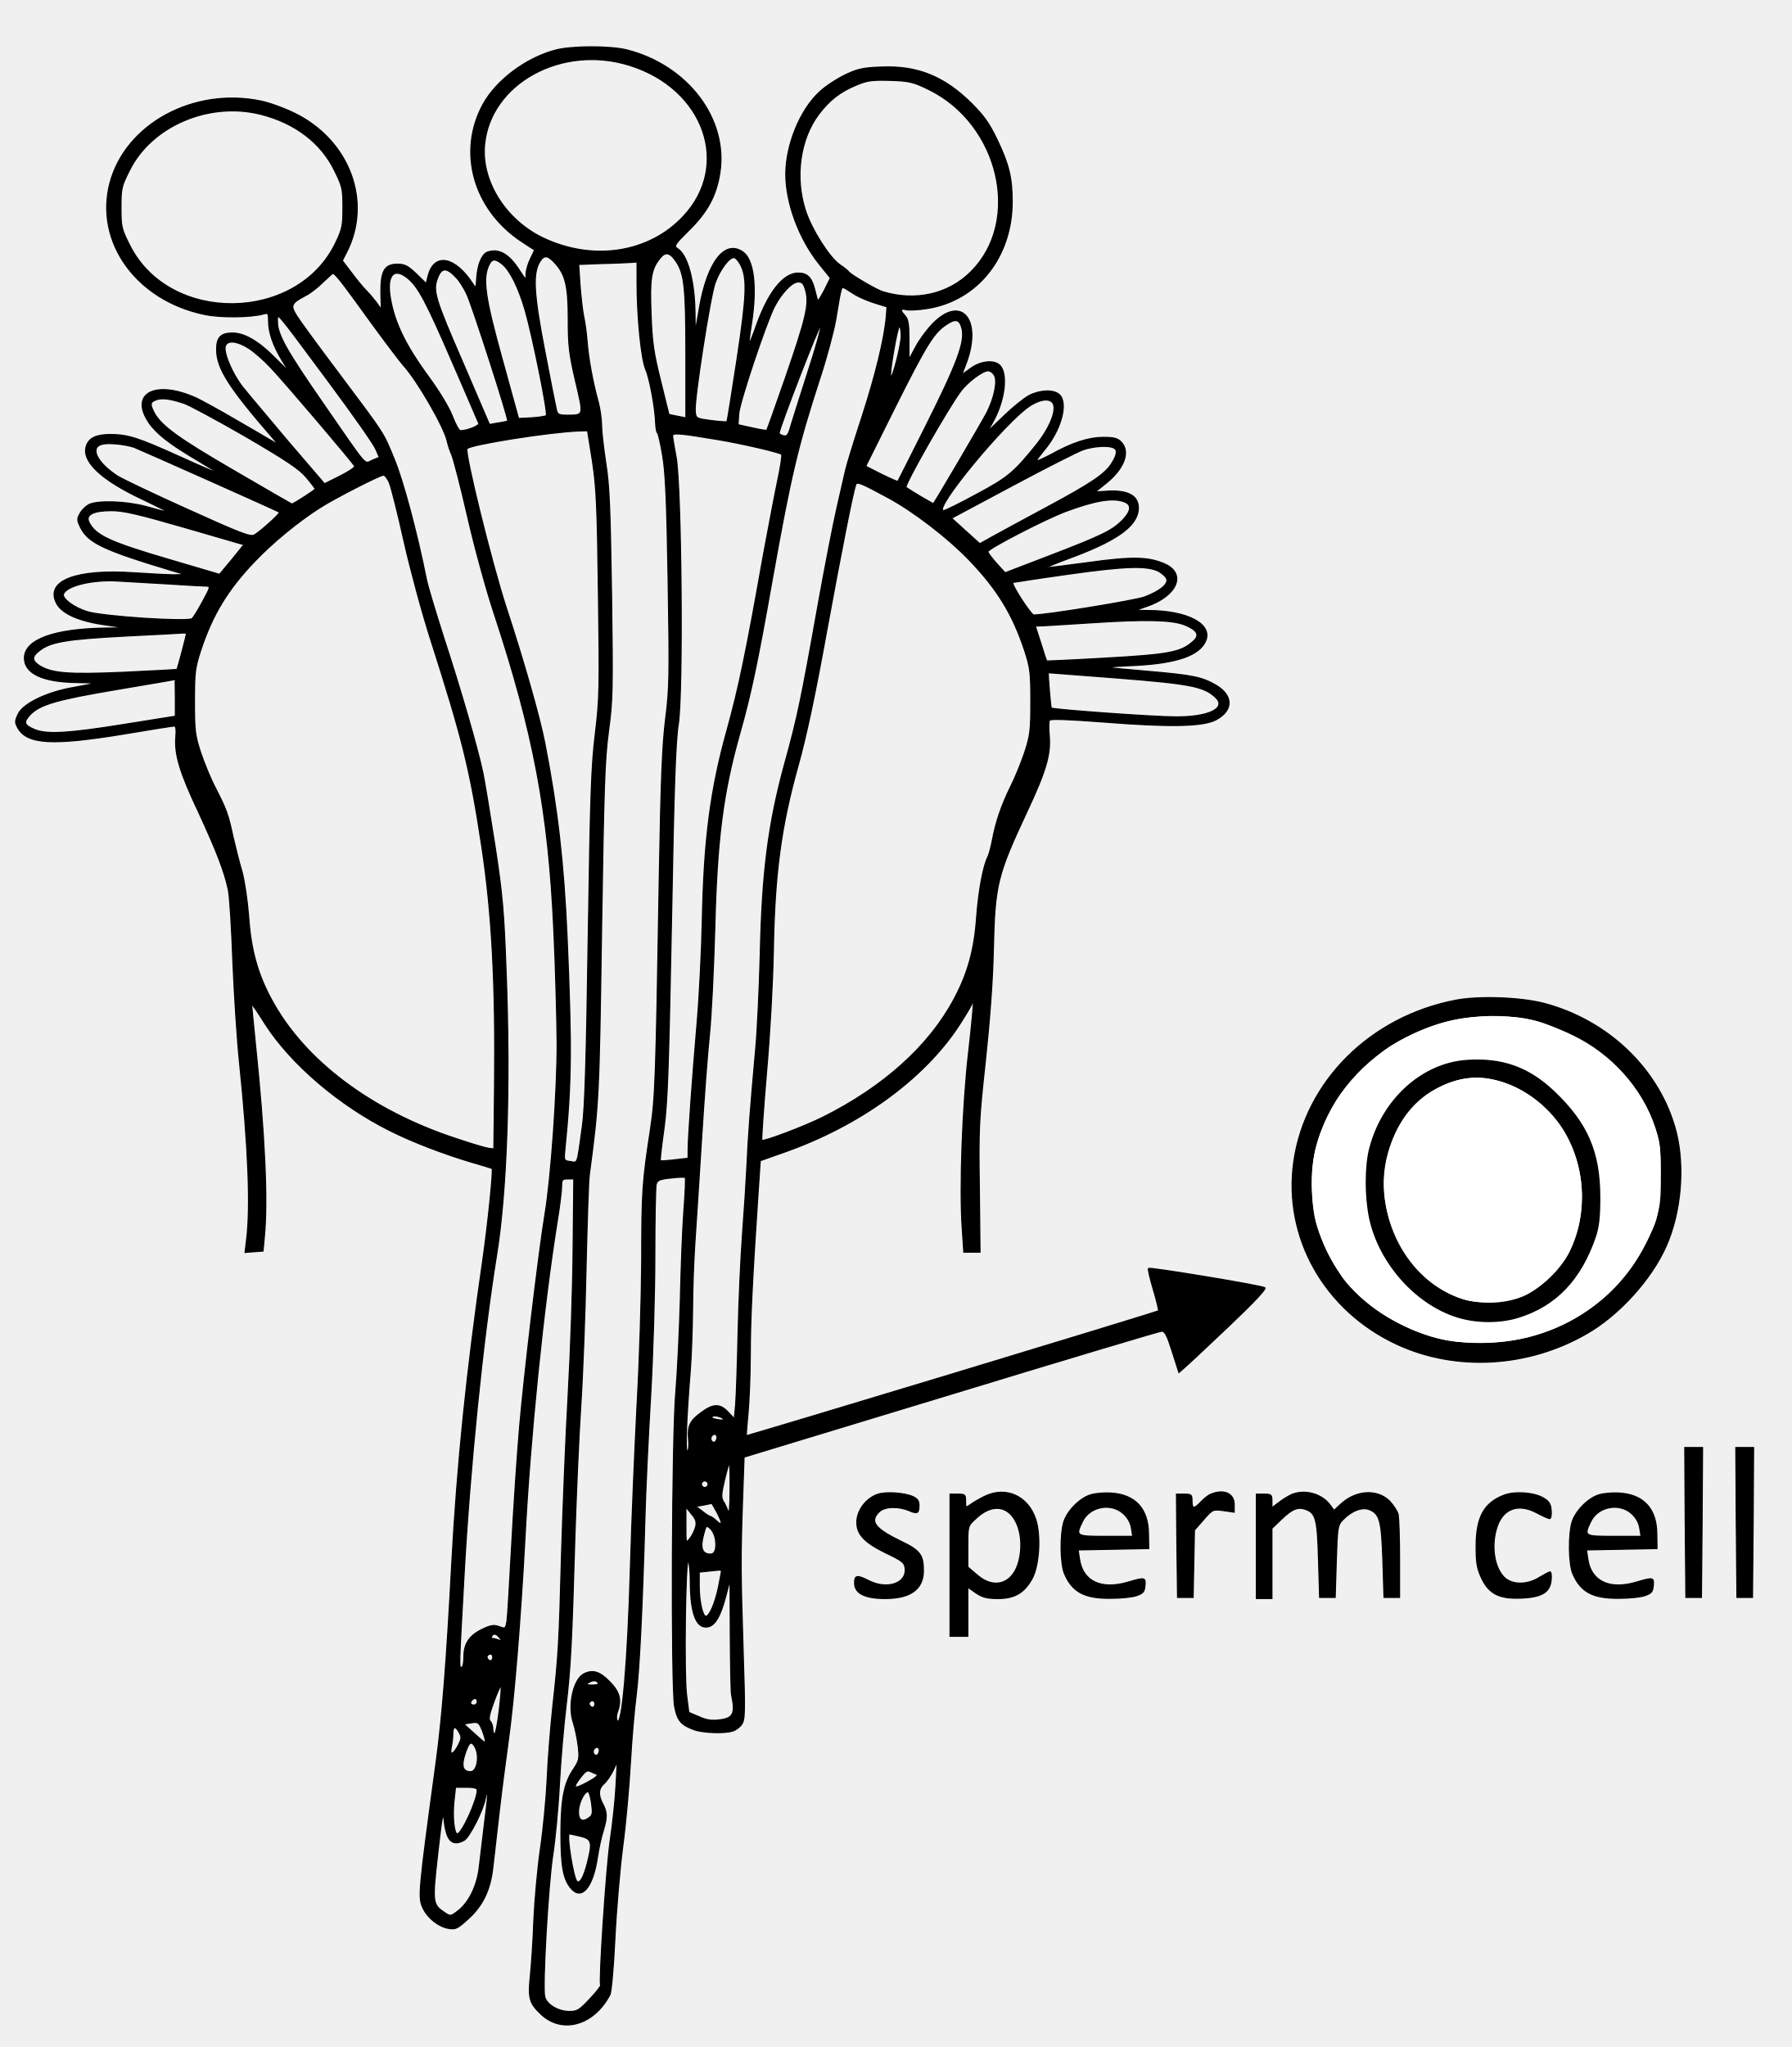
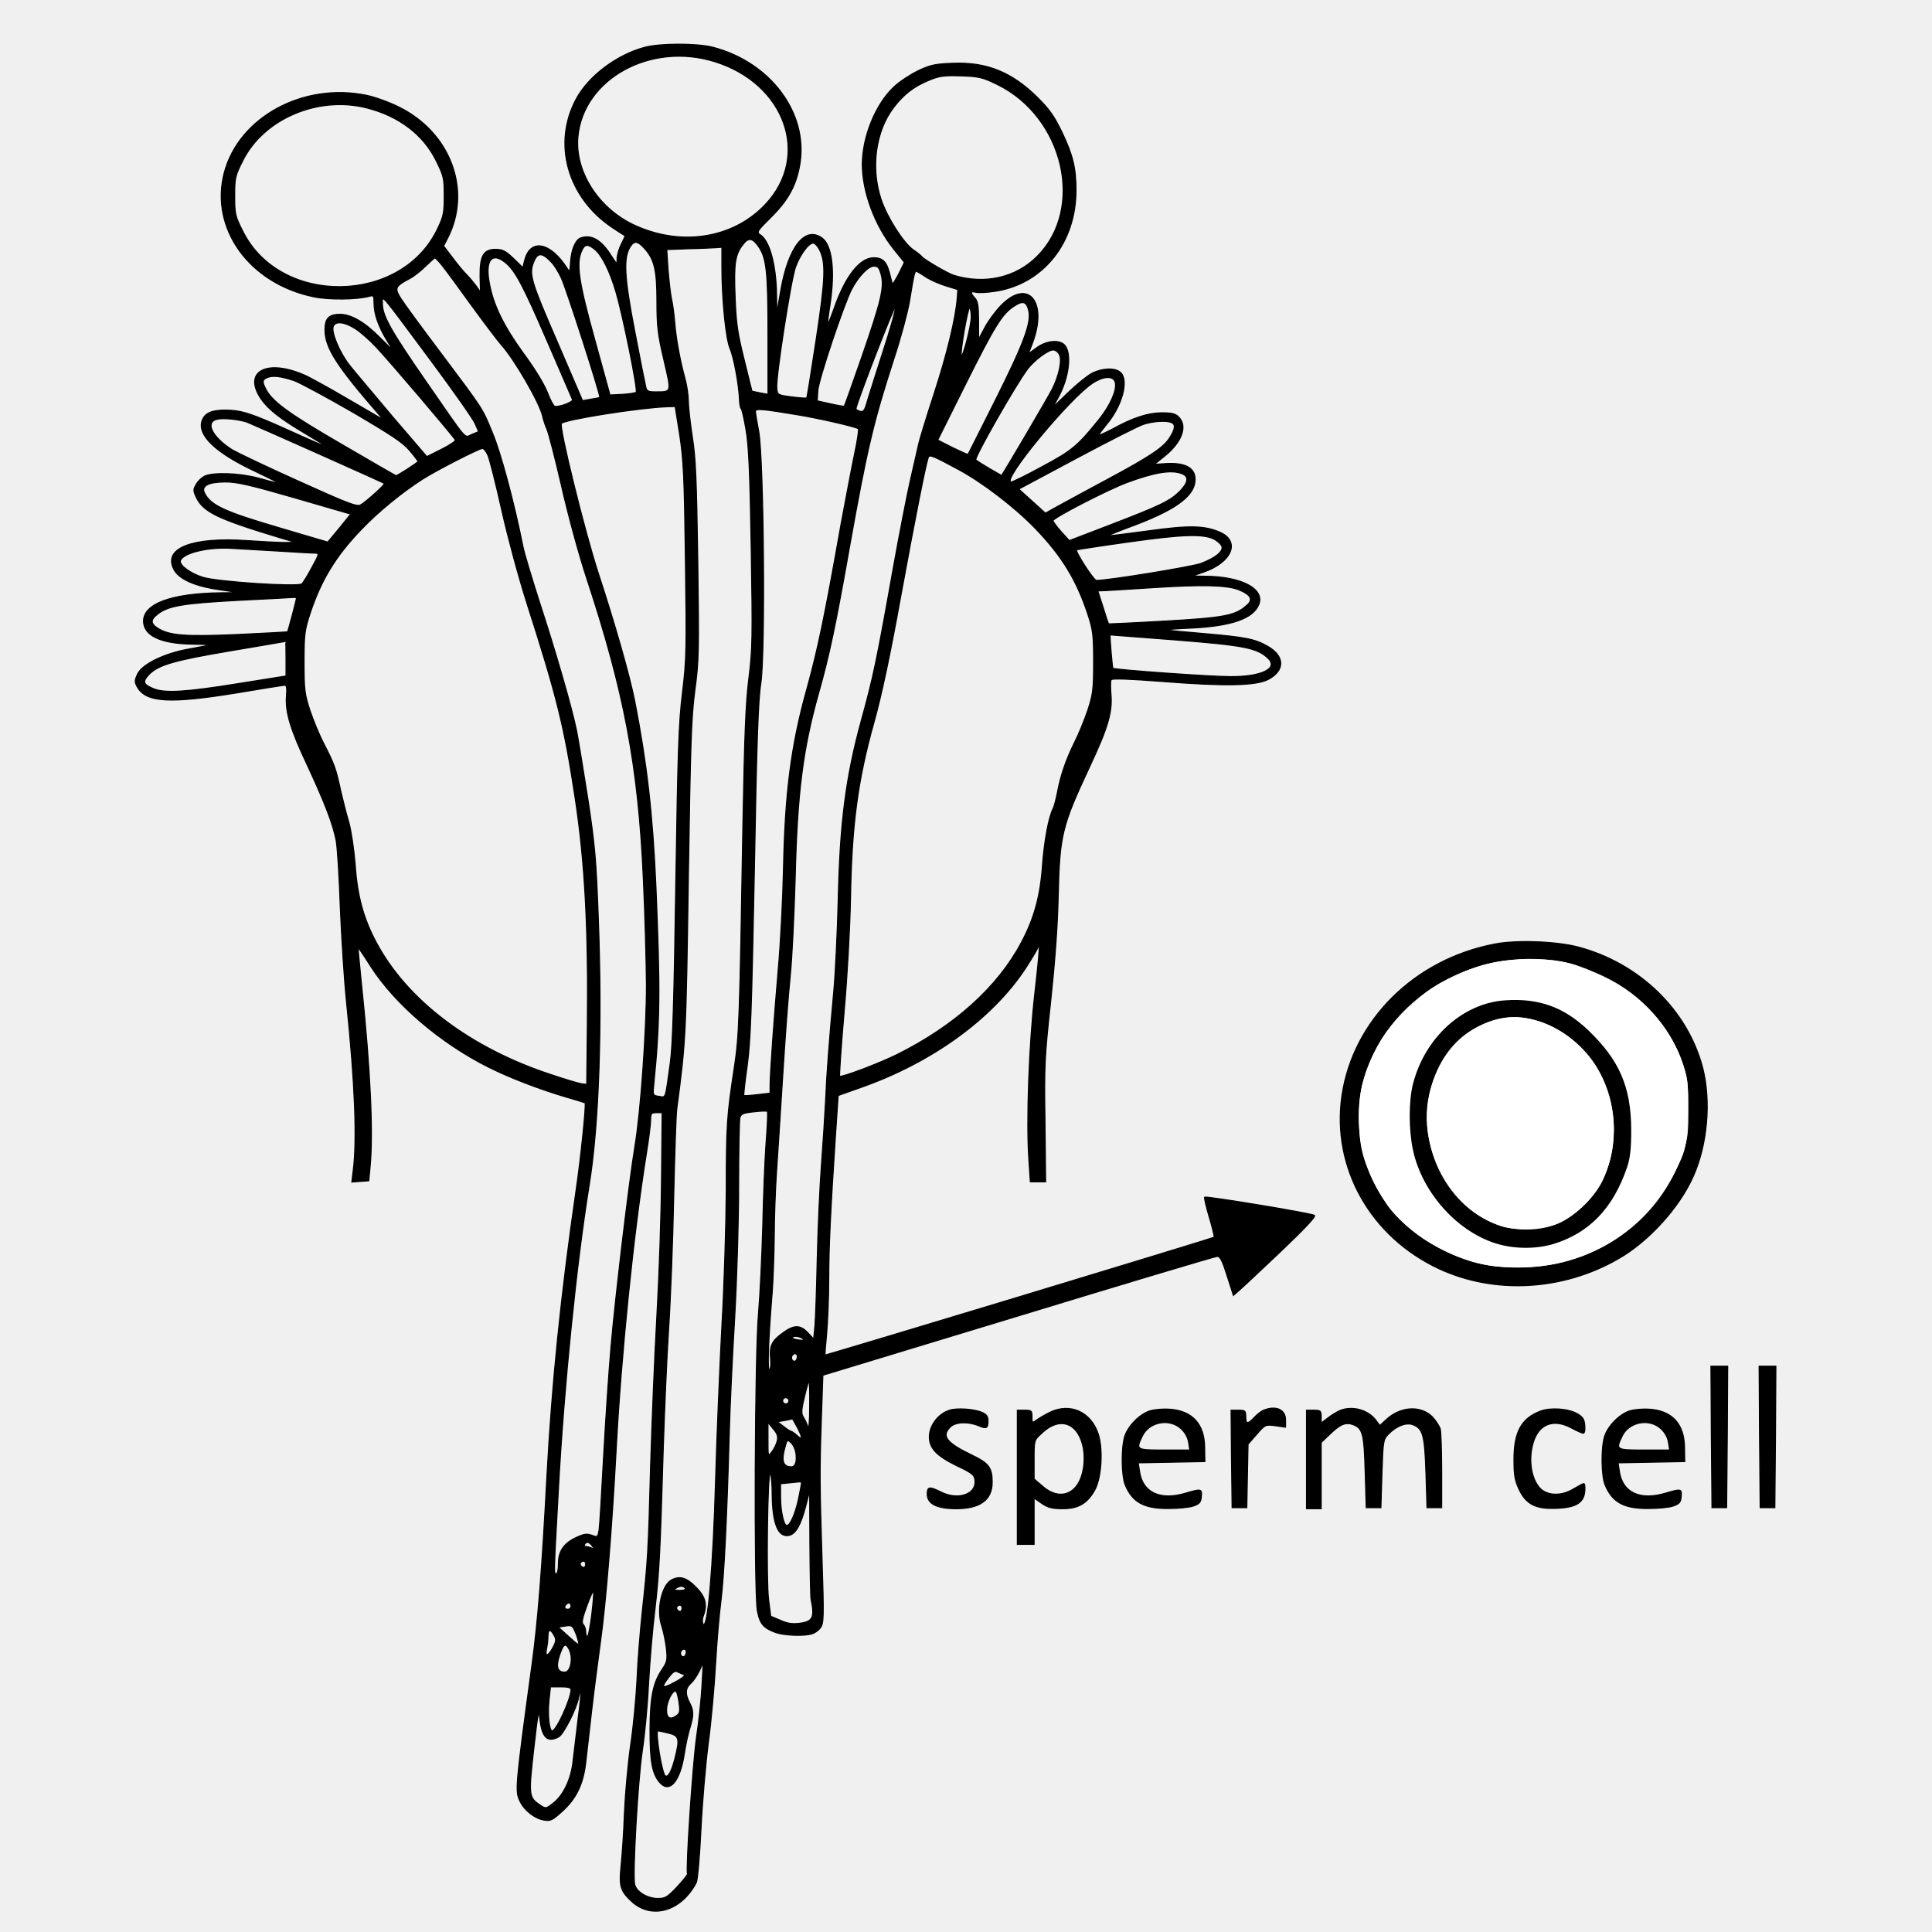
- <svg xmlns="http://www.w3.org/2000/svg" id="svg664" width="807pt" height="922pt" version="1.0" viewBox="0 0 807 922">
+ <svg xmlns="http://www.w3.org/2000/svg" id="svg664" width="75" height="75" version="1.0" viewBox="0 0 807 922">
  <g id="outlines">
    <path id="path638" d="m250.1 22.6c-13.2 3.5-26.6 13.6-32.5 24.4-11.6 21.3-4.4 47.2 17.1 61.6 3.2 2.1 5.9 3.9 6 3.9 0.2 0.1-0.6 1.9-1.7 4-1.1 2.2-2 5.3-2 6.9 0 3 0 2.9-2.9-1.5-4.7-7.5-9.5-10.2-14.6-8.3-2.4 1-4.3 5.5-4.7 11.3-0.3 5-0.4 5.1-1.8 2.9-7.9-12.2-17.2-14-20-4l-1 3.9-4.5-4.4c-3.8-3.6-5.2-4.3-8.5-4.3-5.8 0-7.5 3.1-7.4 12.9l0.2 7.5-2.1-3c-1.2-1.6-3.3-4.1-4.7-5.5s-4.4-5-6.6-8l-4.2-5.5 1.9-3.7c11.7-22.8 1.5-50.4-23.2-62.6-4.6-2.3-11.5-4.8-15.4-5.6-30.3-6.3-61 10.4-68 37-6.9 26.5 11.9 52.7 42.5 59.1 7.3 1.6 21 1.4 26.8-0.2 2-0.6 2.2-0.3 2.2 3.4 0 5 2.1 11 6.1 17.6l3.2 5.1-6.6-6.5c-7.2-7.3-13.7-11-18.9-11-5.4 0-7.3 2-7.2 7.7 0.1 8.4 5.7 17.1 25.8 40.2l2.1 2.4-3.5-2c-1.9-1.1-9-5.3-15.8-9.2-6.8-4-14.7-8.3-17.5-9.7-18.3-8.4-30.5-2.5-21.8 10.7 3.5 5.2 9.2 9.7 22.1 17.3 5.2 3.1 9.2 5.6 8.8 5.6-0.3 0-8-3.3-17-7.4-18.4-8.3-22.9-9.8-30.8-9.9-6.4 0-9.7 1.4-11 4.9-2.6 6.9 6.2 15.4 25.2 24.3 7.3 3.5 12.4 6.1 11.3 5.8-1.1-0.2-5.6-1.4-9.9-2.6-9-2.4-21.7-2.8-25.6-0.8-1.3 0.7-3.1 2.4-3.9 3.9-1.4 2.4-1.4 3 0.1 6.2 3.4 7 10.2 10.3 40.8 19.5l6.5 1.9-5 0.1c-2.7 0-10.8-0.4-18-0.9-26.1-1.8-40 3.5-35.2 13.4 2.2 4.8 9.9 8.3 21.7 10l9.5 1.4-8.7 0.1c-23.5 0.3-36.8 5.2-36.8 13.5 0 6.9 8.2 10.8 23.2 11 4.7 0.1 8.5 0.2 8.4 0.4-0.2 0.1-4.3 0.9-9.2 1.8-12 2-22.9 7.2-25.2 12-1.5 3.2-1.5 3.8-0.2 6.2 4.2 7.5 15.6 8.1 47.9 2.8 11.8-2 22-3.6 22.6-3.6 0.8 0 1 1.7 0.7 5.2-0.6 7.7 1.9 16 10.3 33.7 8 17.3 11.7 26.8 13.4 35.1 0.6 3 1.5 17.4 2 32 0.6 14.6 1.9 35 3 45.5 4 38.7 5 65.2 3.2 79.8l-0.7 5.8 4-0.3 4.1-0.3 0.6-6.5c1.6-16.1 0.2-46.2-4-86.5-1-9.9-1.8-18.1-1.7-18.2 0.1-0.2 2.9 3.9 6.1 9 11.6 18 33.3 36.6 56.4 48.1 10 5 24.1 10.4 36.6 14.1 4.9 1.4 9 2.7 9.2 2.8 0.6 0.7-1.9 25.3-4.2 41.2-7.3 50.3-11.6 92.2-14 137-2.3 43.8-4.3 69.1-7 89-8.1 59.6-8.2 61.1-5.9 66 2.1 4.5 7.1 8.4 11.6 9.1 3 0.5 4 0 8.5-4.1 6.7-6 10.1-12.9 11.3-23.1 0.5-4.3 1.8-15.8 2.9-25.4s3-24 4.1-32c2.6-18.5 5.5-54 7.5-91.3 2.4-45.8 8.3-103.8 14.5-142.4 1.1-6.7 2-13.8 2-15.8 0-3.2 0.3-3.5 2.8-3.5h2.7l-0.3 30.7c-0.1 17-1.1 46.5-2.2 65.8-1.1 19.2-2.4 51.4-3 71.5-1.1 42-1.4 46.3-4 70-1 9.6-2.2 24.2-2.5 32.5-0.4 8.2-1.7 22.2-3 31s-2.6 23.4-3 32.5c-0.3 9.1-1.1 20.4-1.6 25.3-1 9.7-0.4 12 4.8 16.9 9.6 9.1 23.9 5 31.1-8.8 0.6-1.2 1.6-12.4 2.2-25s2.2-31.2 3.5-41.4c1.4-10.2 2.9-27.3 3.5-38s1.8-24.4 2.6-30.4c1.4-11.1 2.8-38.8 3.9-78.6 0.3-12.4 1.5-37.6 2.6-56 1.1-19.2 1.9-46.3 1.9-63.5 0-16.5 0.3-31 0.6-32.1 0.5-1.8 1.6-2.3 6.6-2.8 3.3-0.4 6.2-0.5 6.5-0.2s0 6.9-0.6 14.8-1.3 26-1.6 40.3c-0.4 14.3-1.3 32.7-2 41-1.8 18.6-2.2 132.6-0.6 142 1.2 6.5 2.9 8.5 9.1 10.7 4 1.3 13.3 1.7 17 0.5 1.4-0.4 3.2-1.7 4.1-3 1.5-2.1 1.6-5.1 0.7-32.7-1.1-35.8-1.2-41-0.3-67.6l0.7-20.1 93.2-28.3c51.2-15.6 93.9-28.4 94.9-28.4 1.5-0.1 2.5 1.9 4.8 9.2l3 9.4 2.2-1.9c1.2-1 10.2-9.4 20-18.7 12-11.4 17.4-17.2 16.5-17.6-1.9-1.1-51.8-9.3-52.4-8.7-0.3 0.3 0.7 4.6 2.2 9.6s2.5 9.3 2.3 9.5c-0.6 0.6-185.3 56.5-185.6 56.2-0.2-0.1 0.2-4.7 0.7-10.2 0.5-5.4 1-17.1 1-25.9 0-15.6 0.9-33.5 3.3-69.9l1.2-17.8 11-3.9c33.8-11.9 62.6-32.8 78.4-56.8 3.3-5.1 6.1-9.8 6.1-10.4s0.2-0.8 0.5-0.6c0.2 0.3-0.7 10.4-2.1 22.5-2.8 24-4.2 61.5-2.9 79.8l0.7 10.6h3.7 3.6l-0.3-28.8c-0.4-26.7-0.2-30.7 2.7-57.2 2-18.6 3.3-36 3.6-50 0.7-29.6 1.7-33.6 15-62.1 8.7-18.5 10.9-26 10.2-34.4-0.3-3.4-0.3-6.5 0.1-7.1 0.5-0.7 8.2-0.4 24.2 0.8 30.1 2.4 44.9 2.1 50.8-1 7.9-4.2 7.9-11-0.2-15.7-6.3-3.6-10.6-4.4-30.1-6.1-9.8-0.8-18-1.6-18.2-1.8s5.4-0.6 12.5-0.9c18.5-1 28.6-4.5 31.4-11.1 3.1-7.5-8.1-13.5-25.6-13.6l-6.1-0.1 5.2-1.8c13.7-4.7 17.9-14.7 8-19.1-7.3-3.2-14.6-3.4-34.6-0.6-10.2 1.4-18.6 2.4-18.7 2.3-0.2-0.2 5.6-2.5 12.9-5.2 20.5-7.8 29.1-14.5 28.5-22.5-0.4-4.9-5-7.2-13.4-6.8l-6 0.4 4.6-3.7c8.5-6.7 11.4-14.5 7-18.9-1.6-1.6-3.3-2-8-2-6.6 0-14 2.4-23.7 7.8-3.5 1.8-6.3 3.1-6.3 2.7s1.5-2.4 3.3-4.6c7.7-9 11.1-21.4 6.9-25.2-2.6-2.3-8.5-2.1-13.5 0.4-2.3 1.2-7.5 5.4-11.5 9.3l-7.3 7 2.5-4.5c5.3-9.5 6.8-21.6 3-25.4-2.6-2.5-8.6-1.9-13.1 1.4l-4 2.9 1.9-5c7.5-19.9-2.1-31.3-15.1-17.9-2.5 2.6-6 7.3-7.6 10.4l-3 5.6v-8.8c0-7.1-0.4-9.3-1.7-10.8-2.4-2.6-2.3-3.5 0.5-2.8 1.2 0.3 5.4 0.1 9.2-0.5 22.8-3.5 38.5-23.1 38.5-48.2 0-10.7-1.5-16.8-6.7-27.7-3.6-7.5-5.9-10.8-11.6-16.5-12.3-12.2-24.4-17.1-40.6-16.4-8.2 0.3-10.6 0.8-16.3 3.5-3.7 1.8-9 5.2-11.7 7.8-8.7 8.1-15 23.6-15.1 36.8 0 13.2 5.9 29.2 15.1 40.7l5 6.2-2.7 5.5c-1.6 3-2.9 5.1-3.1 4.7-0.1-0.5-0.7-2.8-1.3-5.1-1.4-5.4-3.3-7.3-7.5-7.3-6.7 0-13.6 8.8-19 24.3-1.5 4.3-2.9 7.6-3 7.5-0.2-0.2 0.3-4.4 1.1-9.3 2.5-16.4 1-28.6-3.9-32-8.1-5.7-16 4.3-19.6 25.1l-1.9 10.9-0.1-8.6c-0.2-14.6-3.3-26.2-8-29-1.6-1.1-1.1-1.9 5.4-8.3 8.3-8.2 12.2-15.5 13.8-25.7 3.8-24.3-14.4-48.4-41.8-55.4-7.5-1.9-25.1-1.9-32.4 0.1zm33.7 6.9c33.4 10.5 45.6 44.9 24.1 67.9-15.6 16.7-41 20.5-63.6 9.6-16.7-8.2-27.5-25.5-26-41.8 2.6-27.7 34.9-45.4 65.5-35.7zm134.8 10.9c31.6 15.6 41.7 59.1 18.9 81.9-10.1 10.2-25.1 13.6-39.8 9.1-2.7-0.8-13.8-7.3-15.2-8.8-0.5-0.7-2.4-2.2-4.2-3.4-4.7-3.3-12.6-15.7-15.4-24.3-4.9-15-2.5-32.3 6-43.5 4.8-6.3 9.5-10 16.7-13 5.2-2.2 7.1-2.4 15.5-2.2 8.8 0.3 10.3 0.7 17.5 4.2zm-301.1 11.1c15.4 3.9 27.1 12.8 33.2 25.3 3.5 7.1 3.8 8.2 3.8 16.6 0 8.1-0.3 9.8-3.2 15.8-17.2 36.3-75.3 37-93 1-3.6-7.1-3.8-8.2-3.8-16.7s0.2-9.6 3.8-16.7c9.9-20.1 36-31.2 59.2-25.3zm187.1 66.3c3.7 5.5 4.4 11.8 4.4 41.9v28.5l-3.7-0.7c-2.1-0.4-3.8-0.8-3.9-0.8-0.1-0.1-1.8-7-3.8-15.2-3.2-12.8-3.8-17.2-4.3-30.1-0.6-15.9 0-20 3.9-24.9 2.5-3.3 4.6-2.9 7.4 1.3zm-54.4 0.9c4.5 5 5.8 10.2 5.8 24.8 0 12.3 0.4 15.8 3.3 28.2 3.7 16 4 15.3-4.4 15.3-3 0-3.8-0.4-4.2-2.3-0.3-1.2-2.7-13-5.2-26.2-5.1-26.3-5.6-35.6-2.2-40.8 1.9-3 3.6-2.7 6.9 1zm83.4 0.5c3.1 6 2.8 13.8-1.6 42.8-2.3 15.1-4.3 27.6-4.5 27.9-0.2 0.2-3.5 0-7.2-0.5-6.7-0.9-6.8-0.9-7.1-4.2-0.5-5.1 6.8-52 9-57.9s6.2-11.3 8.4-11.3c0.7 0 2.1 1.4 3 3.2zm-107.4-0.3c3.5 2.8 7.3 10.4 10.3 20.6 3.3 11.3 10.5 46.8 9.6 47.7-0.3 0.3-3.3 0.8-6.6 1l-5.9 0.3-7.3-26.5c-7.7-27.7-8.9-36.3-6.2-42.3 1.4-3.2 2.8-3.4 6.1-0.8zm60.8 8.5c0 15.7 1.9 34.4 3.9 39 1.8 4 4.3 17.7 4.5 24.6 0.1 1.9 0.4 3.7 0.8 4s1.4 4.8 2.3 10c1.3 7.4 1.9 19.8 2.5 56.5 0.7 43 0.6 48.3-1.1 62-1.5 12-2.1 26.4-2.9 72-1.5 91.8-1.8 98.7-4 113.5-3.6 23.4-3.9 27.8-3.9 58.8-0.1 16.8-1 45.8-2.1 65-1 19.1-2.4 52-3 73.2-1.2 42.4-3.8 72.5-6 69-0.4-0.7-0.4-2.4 0.1-3.7 2.1-5.5 1.1-9.3-3.5-13.9-4.5-4.6-7.7-5.5-11.7-3.4-4.7 2.6-7.2 14.4-4.6 22 0.8 2.5 1.8 7.2 2.2 10.6 0.6 5.5 0.4 6.4-1.9 9.9-4.5 6.5-5.8 13.4-5.9 28.9 0 15.2 1 21 4.6 25.2 4.7 5.5 9.8-0.4 11.8-13.8 0.6-4 1.8-9.6 2.7-12.3 1.8-6 1.8-8.2-0.3-12.1-2.1-4-1.9-6.8 0.6-9 1.2-1 3-3.7 4.1-5.9l1.9-4-0.6 11c-0.3 6-1.5 17.1-2.6 24.5-1.8 12.4-5.2 63.6-4.3 65.2 0.2 0.3-2 3.1-4.9 6.2-4.7 5-5.7 5.6-9.2 5.6-5 0-10.2-3.1-11.1-6.6-1.1-4.3 1.5-49.7 3.6-63.7 1.1-7.1 2.5-21.5 3-32 0.6-10.6 1.9-26.4 3-35.2 2.1-17.9 2.6-28.2 4-76.5 0.6-18.4 1.7-44.5 2.6-58s2-41.6 2.4-62.5c0.5-20.9 1.1-40 1.5-42.5 4.3-32.2 4.4-34.7 5.5-110 1-64.7 1.4-76.5 3.1-89.5 1.9-13.9 2-18.4 1.4-62-0.6-39-1-49-2.6-59-1-6.6-1.9-14.3-1.9-17 0-2.8-0.7-7.5-1.5-10.5-2.5-9-4.4-19.5-5-27.1-0.3-3.9-1-9.1-1.6-11.6-0.5-2.5-1.2-8.8-1.6-13.9l-0.6-9.3 10.4-0.4c5.7-0.1 11.6-0.4 13.2-0.5l2.7-0.2v9.4zm-81.3-2.2c1.2 1.2 3.3 4.5 4.6 7.3 2.3 4.7 19 56.5 18.4 57.1-0.1 0.2-2.1 0.6-4.2 0.9l-4 0.7-12.2-28.4c-12.3-28.3-13.4-31.9-11.2-37.5 1.8-4.9 4.1-5 8.6-0.1zm-52.2 1.5c1.7 2.1 8.1 10.8 14.2 19.3 6.2 8.5 12.5 16.8 14 18.5 6.3 6.9 18.5 28 19.8 34.3 0.4 1.8 1.3 4.5 2 6s3.9 13.7 7 27.2c3.1 13.7 8.4 33.1 12 44 17.9 54.2 24.6 89.6 27 143 0.8 16.8 1.4 39.7 1.5 51 0 21.5-2.7 60.3-5.5 77-2.9 17.7-9.4 72.4-11.4 95.5-1.1 12.6-2.7 36.7-3.6 53.5s-1.8 32.1-2.1 34.1c-0.6 3.5-0.7 3.6-3.4 2.6-2.3-0.9-3.7-0.7-7 0.8-6.3 2.8-9 6.6-9 12.6 0 2.7-0.4 4.9-1 4.9-1.3 0-1.3 1.6 1-40.5 2.7-49.6 8.6-107.3 14.6-144.5 4.8-29 6.4-77 4.4-128.5-1-27.2-1.6-34.2-5-56.5-2.2-14-4.6-28.7-5.4-32.6-2.4-11.5-10.2-38.3-17.6-60.9-3.7-11.6-7.4-23.7-8-27-4.1-20.5-10.4-44.1-14.4-53.7-5.1-12.4-3.9-10.5-25.1-38.8-8.9-11.8-17.4-23.4-18.8-25.7-3-4.8-2.6-5.7 4.2-9.3 2-1 5.4-3.7 7.6-5.9 2.2-2.1 4.2-3.9 4.5-4s1.9 1.6 3.5 3.6zm29.9-1.6c4.9 3.8 8.5 10.6 20.2 37.6 6.4 14.7 11.8 27.3 12.1 28 0.4 1-5.2 3.3-8.3 3.3-0.6 0-2.3-3-3.7-6.8-1.6-4-6.2-11.6-11.5-18.7-9.4-13-14.4-23.2-16.2-33.6-2-10.6 1.2-14.7 7.4-9.8zm179.6 5.9c1.6 6 0.1 12.4-9.1 39-4.5 12.9-8.3 23.7-8.5 23.8-0.1 0.2-3.1-0.3-6.6-1.1l-6.3-1.4 0.3-4.9c0.3-5 12.2-40.6 16.1-48.3 3.2-6.1 7.9-11.1 10.7-11.1 1.9 0 2.5 0.8 3.4 4zm22 1.6c2 1.2 6.1 3 9.1 3.9l5.5 1.7-0.3 4.2c-0.8 9.7-4.8 26.3-10.9 45.1-3.6 11-6.9 21.8-7.4 24s-2.3 10.1-4 17.5-5.3 26.1-8.1 41.5c-8 45-9.7 52.9-15.4 73.5-7.4 27.1-10.2 48.8-11 86-0.4 15.1-1.3 34.5-2.1 43-2.3 25.1-3.4 39.8-3.9 52-0.3 6.3-1.2 20.3-2 31s-1.7 31-2 45-0.8 28.3-1.1 31.8l-0.6 6.2-2.8-3c-3.6-3.8-6.6-3.8-11.8 0-5.4 3.9-6.5 6.2-6 12.2 0.3 2.7 0.1 5.1-0.5 5.5-1.1 0.6-0.5-14.3 1.3-36.7 0.5-6.3 0.9-18.5 1-27 0-8.5 0.5-21.8 1-29.5s1.9-28.6 3-46.5 2.7-39.5 3.6-48 1.9-29.9 2.4-47.5c1-40.4 3.7-61.1 11.1-87.5 5.2-18.3 8.1-32.1 14.9-70.5 8.2-46 11.4-59.4 21-89 3.3-9.9 6.6-22.3 7.5-27.5 2.4-14.5 2.5-15.1 3.8-14.3 0.7 0.3 2.8 1.7 4.7 2.9zm-237.3 38.9c11 14.8 20.8 28.7 21.6 30.8l1.6 3.7-3.2 1.3c-3.8 1.6-1.3 4.5-22-25.4-16.5-23.8-20.7-31.2-20.7-36.9 0-4.4-1.7-6.3 22.7 26.5zm285.7-23.4c1.4 5.8-2.2 15.6-16.1 43.3-6.9 13.8-12.7 25.2-12.8 25.4-0.2 0.2-3.5-1.3-7.4-3.2l-7.1-3.6 13.1-26.3c14.1-28.2 17.5-33.6 22.9-37.3 4.5-3.1 6.3-2.7 7.4 1.7zm-69.3 19c-3.2 10.1-6.7 20.9-7.6 24-1.3 4.8-1.9 5.6-3.5 5.2-1.1-0.3-2-0.8-2-1.2 0-2.2 18.6-50.2 18.8-48.5 0.2 1.2-2.4 10.4-5.7 20.5zm41.9-15.9c0 4.2-3.9 19.3-4.7 18.4-0.8-0.7 3-22.6 3.9-22.6 0.4 0 0.8 1.9 0.8 4.2zm-293.9 5.7c2.4 1.5 6.9 5.5 9.9 8.7 6.7 7.1 37.4 43.2 37.8 44.4 0.2 0.5-2.8 2.5-6.6 4.4l-7 3.5-16.4-19.1c-8.9-10.6-18.2-21.6-20.5-24.5-4.7-6-8.7-15.5-7.8-18.4 0.9-2.8 5.3-2.4 10.6 1zm335.9 12.2c1.5 2.6-0.1 10.2-3.4 16.7-2.1 4.1-23.3 40.2-24.1 41-0.2 0.2-10.5-5.9-12.3-7.3-1-0.8 19.1-36 24.7-43.4 3.2-4.2 9.8-9.1 12.2-9.1 1 0 2.3 0.9 2.9 2.1zm-365 12.6c2.5 0.9 15 7.6 27.8 15 18.6 10.9 24 14.5 27.2 18.3 2.2 2.6 4 5 4 5.2 0 0.5-9.8 6.8-10.5 6.8-0.2 0-12-6.8-26.2-15.1-25-14.5-32.8-20.2-35.9-26.1-1.9-3.7-1.8-4.7 0.9-5.7 2.6-1 6.5-0.5 12.7 1.6zm391.8 1.2c0.6 3.7-2.6 10.7-7.7 17.1-10.3 12.8-12.9 15-27.1 22.6-7.5 4.1-14.2 7.4-14.9 7.4-5.2 0 28-40.2 38.9-47.2 5.6-3.6 10.3-3.5 10.8 0.1zm-207.9 24.8c1.8 12 2.2 20 2.7 59.8 0.6 42.7 0.5 47.2-1.4 63-1.8 14.8-2.2 26.8-3.2 91.5-0.8 54.9-1.5 77.3-2.6 85-2.5 18.1-2 16.7-5.4 16.2-3-0.4-3-0.5-2.5-5.6 3-29.9 3.1-45.8 1-95.1-1.5-33.9-4.3-58.4-10.1-88-2.3-11.7-9.5-37-17.4-61-6.6-20.3-18.7-69.5-17.6-71.4 1.2-1.8 37.6-7.6 50.7-8l3.6-0.1 2.2 13.7zm57.1-9.6c10.6 1.8 26.5 5.5 28.1 6.5 0.4 0.2-0.4 5.5-1.7 11.6-1.3 6.2-4.2 21.4-6.5 33.8-7.9 44.6-11.1 59.8-16.4 79-7.5 26.8-10.4 49.6-11.1 85.5-0.3 14.3-1.4 35.9-2.5 48-2 23.4-3.9 49.6-3.9 55.6v3.6l-6.1 0.7c-3.4 0.4-6.3 0.6-6.4 0.4-0.2-0.2 0.5-6.6 1.6-14.3 1.6-11.9 2.1-25.8 3.4-93 1.1-61.2 1.8-81.4 3.1-89.5 2.2-14.5 1.4-106.7-1-120-0.9-4.7-1.6-9.1-1.6-9.7 0-1.5 3.6-1.1 21 1.8zm-263.5 3.4c2.4 0.9 64.8 28.7 65.4 29.2 0.6 0.4-8.7 8.8-11.4 10.3-1.7 0.9-6.4-0.9-29.8-11.5-15.4-6.9-29.5-13.7-31.5-14.9-9.8-6.3-13.1-13.5-6.7-14.6 3-0.6 10.3 0.2 14 1.5zm440.9 0.1c2.2 0.8 2 3-0.5 7-2.9 4.8-9.1 9-29.4 19.9-9.9 5.3-20.7 11.2-24 13l-6.1 3.4-6.3-5.7-6.4-5.8 27.7-14.8c15.2-8.1 29.5-15.4 31.8-16.1 4.6-1.5 10.7-1.9 13.2-0.9zm-326 15.8c0.8 1.9 3.8 13.7 6.6 26.3 2.8 12.5 8.2 32.5 12 44.3 14.2 44.3 17.8 58.6 23 93 4.6 30.3 6.3 61.8 5.8 108l-0.3 28.5-2.5-0.3c-1.4-0.2-7.8-2.1-14.3-4.3-38.6-12.6-68.9-35.5-83.6-63.1-6.1-11.4-9.1-22.2-10.1-37.3-0.6-7.4-1.9-16-3-20-1.2-3.9-2.9-10.8-4-15.5-2.2-10.3-3-12.4-7.9-22-2.2-4.1-5.1-11.3-6.7-16-2.5-7.7-2.8-9.8-2.8-23s0.3-15.3 2.8-23c5.3-16.1 12.2-27.5 24.5-40.3 7.9-8.3 19.6-17.9 29.2-24 6.7-4.3 26.9-14.6 28.6-14.7 0.7 0 1.9 1.5 2.7 3.4zm224.4 6.6c11.6 6.2 27.2 18.2 36.8 28.2 12.7 13.2 19.6 24.5 25 40.8 2.5 7.7 2.8 9.8 2.8 23s-0.3 15.3-2.8 23c-1.6 4.7-4.4 11.6-6.4 15.5-4 8.1-6.6 15.7-8.1 23.8-0.6 3.1-1.5 6.5-2 7.5-2.1 4-4.2 15.1-5.1 27-1 14.8-4 25.6-10.1 37-11.3 21.3-31.9 39.8-59.4 53.5-8.5 4.2-26.5 11-27.3 10.3-0.2-0.3 0.7-13.9 2.1-30.3 1.6-18.1 2.8-39.8 3.1-55.3 0.6-34.1 3.4-55.5 11.1-83 3.8-13.6 7.7-32 12.9-60.7 6.8-37.1 11.9-62.7 13.1-66 0.5-1.5 2.3-0.8 14.3 5.7zm106.6 2c3.6 1.3 3.3 4.2-0.9 8.5-4.7 4.6-9.2 6.8-32.9 15.9l-19.8 7.6-3.9-4.3c-2.1-2.3-3.8-4.7-3.9-5.2 0-1.3 25.5-14.5 35-18.1 13.4-5 21.4-6.3 26.4-4.4zm-423.2 11.6c14.5 4.2 26.4 7.7 26.5 7.7 0.1 0.1-2.3 3.2-5.3 6.8l-5.5 6.6-22.7-6.7c-26.6-7.8-33.1-10.8-36.1-16.7-1.7-3.4 1.8-5.3 10.1-5.3 5.4 0 11.9 1.5 33 7.6zm438.7 19.7c1.3 0.7 2.9 2 3.5 3 1.5 2.4-2.4 5.8-9.8 8.6-4.4 1.6-44.2 8.1-49.9 8.1-1.2 0-10.2-13.8-9.4-14.6 0.1-0.1 11.5-1.9 25.2-3.8 25.5-3.6 35.1-3.9 40.4-1.3zm-446.4 5.7c8.8 0.6 16.8 1 17.8 1 1.6 0 1.3 0.9-1.9 6.7-2 3.8-4.2 7.3-4.8 7.9-1.5 1.6-40.3-0.9-47.3-3.1-5.9-1.8-11.5-5.9-10.7-8 1.5-3.7 13.2-6.5 24.4-5.8 3.6 0.2 13.7 0.8 22.5 1.3zm458.3 18.5c5.6 2.3 6.8 4.6 3.9 7.2-5.6 5.1-10.4 6.1-41 7.8-13.8 0.8-25.2 1.3-25.2 1.2-0.1-0.1-1.3-3.7-2.6-8l-2.5-7.7 2.5-0.1c1.4 0 11.8-0.7 23.1-1.4 24.3-1.6 36-1.3 41.8 1zm-449.8 3.8c0 0.8-4 16-4.3 16.2-0.1 0.1-10.9 0.7-23.9 1.3-25.1 1.1-32.6 0.5-38.2-3.1-3.3-2.2-3.3-4 0.1-6.6 5-4 12.3-5.2 38.6-6.6 13.9-0.7 25.8-1.3 26.5-1.4 0.6 0 1.2 0.1 1.2 0.2zm419.5 20.1c32.8 2.6 38.9 3.8 44.1 8.7s-3.1 8.9-18 8.8c-9.8 0-55.4-3.3-56-4-0.3-0.4-1.6-15.9-1.3-15.9 0.1 0 14.2 1.1 31.2 2.4zm-424.5 8.9v8.3l-23.2 3.7c-24.8 4-34.8 4.6-40.2 2.3-4.8-2-5.2-3.3-2-6.7 4.4-4.6 12.1-6.8 39.4-11.4 14-2.4 25.6-4.3 25.8-4.4 0.1 0 0.2 3.6 0.2 8.2zm246.8 325.2c-0.1 0.2-1.6 0.1-3.1-0.2-2-0.4-2.5-0.8-1.6-1.4 1.2-0.7 5.6 0.8 4.7 1.6zm-2.8 7.9c0 0.8-0.4 1.7-0.9 2.1-1.2 0.7-2.4-1.2-1.6-2.5 0.9-1.5 2.5-1.2 2.5 0.4zm5.9 23.8c0 7.4-0.4 11.3-0.8 9.8-0.5-1.4-1.4-3.5-2.2-4.7-1.1-1.8-1-3.3 0.5-9.7 1-4.2 2-7.6 2.2-7.6s0.4 5.5 0.3 12.2zm-9.9-2.7c0 0.8-0.7 1.5-1.5 1.5s-1.5-0.7-1.5-1.5 0.7-1.5 1.5-1.5 1.5 0.7 1.5 1.5zm3.9 12.5c2.7 5.2 2.7 6.6-0.1 4-1.2-1.1-2.5-2-2.9-2-0.3 0-1.9-1-3.5-2.3l-2.9-2.2 3.5-0.6c1.9-0.4 3.6-0.7 3.6-0.8 0.1 0 1.1 1.7 2.3 3.9zm-9.5 6.7c-0.4 1.5-1.5 3.9-2.6 5.2-1.8 2.4-1.8 2.3-1.8-5.8v-8.3l2.5 3.1c2 2.3 2.4 3.6 1.9 5.8zm8.9 5.6c0.6 4.2-0.2 6.7-2.2 6.7-3.9 0-4.8-2.9-3-9.3 1-3.7 1.1-3.8 2.9-2.2 1 0.9 2 3 2.3 4.8zm-11.3 19.7c0.1 14.3 2.9 21 8.2 19.7 3.1-0.8 5.5-5 7.8-13.9l1.9-7.3 0.1 25c0.1 13.7 0.3 25.9 0.6 27 1.8 8.5 0.7 10.5-5.8 11.2-3.2 0.4-5.8 0-9-1.5l-4.5-1.9-1-7.9c-1.2-9.3-0.5-62.3 0.8-60.3 0.5 0.8 0.9 5.2 0.9 9.9zm14-5.3c0 0.5-0.7 3.8-1.4 7.5-1.5 7-4 12.8-5.6 12.8-1.5 0-3-7-3-13.7v-6.2l3.8-0.4c2-0.2 4.3-0.4 5-0.5 0.6-0.1 1.2 0.1 1.2 0.5zm-99.9 30c1.2 1.5 1.2 1.6-0.4 1-1-0.4-2.3-0.7-2.8-0.7-0.6 0-0.7-0.5-0.4-1 0.9-1.5 2.1-1.2 3.6 0.7zm-3.1 8.8c0 0.8-0.4 1.5-0.9 1.5-1.3 0-2.2-1.6-1.4-2.4 1.1-1.1 2.3-0.6 2.3 0.9zm47.5 11.5c0.4 0.6-0.7 1-2.7 1-2.5 0-2.9-0.3-1.8-1 1.9-1.3 3.7-1.3 4.5 0zm-44.6 12.4c-0.7 5.8-1.6 10.6-2.1 10.6-0.4 0-0.8-1-0.8-2.3s-0.5-2.8-1.2-3.5c-0.8-0.8-0.4-3 1.7-8.7 1.5-4.2 3-7.4 3.2-7.1 0.3 0.3-0.1 5.2-0.8 11zm-9.9-3.9c0 0.8-0.7 1.5-1.5 1.5-1.6 0-2-1.2-0.8-2.3 1.1-1.2 2.3-0.8 2.3 0.8zm53 1c0 0.8-0.4 1.5-0.9 1.5-1.3 0-2.2-1.6-1.4-2.4 1.1-1.1 2.3-0.6 2.3 0.9zm-49.5 15.8c0.6 2.2 0.1 2-4.5-2.2l-5.1-4.6 3.3-0.5c2.8-0.5 3.5-0.2 4.5 2.1 0.7 1.4 1.5 3.8 1.8 5.2zm-11.6-2.9c1.1 1.9 1 2.8-0.3 5.4-2.4 4.6-4.1 5.2-3.3 1.2 0.4-1.8 0.7-4.5 0.7-6.1 0-3.5 1.2-3.7 2.9-0.5zm7.1 6.5c2.2 4.2 0.9 11.1-2 11.1-3.5 0-4.3-2.5-2.5-8 1.8-5.4 2.8-6.1 4.5-3.1zm56 1.5c0 0.8-0.4 1.7-0.9 2.1-1.2 0.7-2.4-1.2-1.6-2.5 0.9-1.5 2.5-1.2 2.5 0.4zm-1.1 10.8c0.9 0.3-0.8 1.7-4.2 3.5-6.3 3.4-7 2.9-3.1-2.2 2-2.6 3-3.3 4.3-2.6 0.9 0.4 2.3 1 3 1.3zm-53.9 7.1c0 4.4-7 19.7-9 19.7-1.4 0-2.2-7.6-1.5-14.5l0.7-6.5h4.9c3.4 0 4.9 0.4 4.9 1.3zm3.4 13.8c-0.8 6.8-1.9 15.9-2.4 20.1-0.9 8.9-4.6 16.6-9.7 20.5-3.1 2.4-3.4 2.5-5.8 0.9-5.7-3.8-5.8-4.4-3.3-26.7 2-17.6 2.4-19.6 2.9-14.9 1 9.2 3.6 11.8 9 8.9 2.3-1.2 8.6-13.5 9.5-18.7 0.4-1.8 0.8-3.1 1-2.9 0.3 0.2-0.3 6-1.2 12.8zm48.1-7.9c0.6 4.4 0.5 5.4-1.1 6.5-3.1 2.3-4.9 1.2-4.8-2.9 0.1-3.7 2.6-8.8 4.3-8.8 0.5 0 1.2 2.3 1.6 5.2zm-4.9 14.9c5.1 1.3 5.4 2.6 2.9 12.4-1.6 6.1-3.2 8.8-4.5 8-1.6-1-4.9-21.5-3.5-21.5 0.3 0 2.6 0.5 5.1 1.1z" fill="#000000" stroke="#000000" stroke-width="0.5" stroke-miterlimit="10" />
    <path id="path640" d="m655.9 450.5c-38.4 7.3-67.7 36.4-73 72.4-5 34.4 13.7 67.5 46.6 82.7 26.3 12.1 58.6 10.4 85-4.7 14.6-8.2 29.5-24.6 36.1-39.6 6.8-15.2 8.5-35.8 4.5-51.6-7.2-27.7-30.3-50.1-59.6-57.8-10.5-2.7-29.2-3.4-39.6-1.4zm36.1 9.1c3.6 0.9 11 3.7 16.5 6.4 17.6 8.4 31.3 23.7 37.2 41.4 2.4 7.2 2.7 9.6 2.8 21.6 0 11.5-0.3 14.5-2.3 20.4-9 26.8-30 46.1-57.9 53.2-12.6 3.2-29.3 3.3-40.9 0.4-15.9-4.1-31.5-13.7-41.2-25.3-5.3-6.5-11.7-19.1-13.8-27.7-2.1-8.4-2.2-23.5-0.1-32.2 10.1-42 55.8-68.6 99.7-58.2z" fill="#000000" stroke="#000000" stroke-width="0.5" stroke-miterlimit="10" />
    <path id="path642" d="m652.9 478.4c-17.3 4.8-31.4 20.1-36.4 39.6-2.5 9.7-1.7 27.1 1.8 36.8 9.6 27.2 34.6 44.2 59.4 40.4 19.2-3 33.6-15.8 40.6-36.2 2.6-7.3 3-10 3-19 0.1-19.4-5.7-33.6-18.7-46.5-8.5-8.4-15.2-12.5-24.7-15-6.5-1.8-18.7-1.8-25-0.1zm20.3 7.7c11.8 2.5 23.9 11.1 30.9 22 10.5 16.4 11.7 38.2 3.2 55.9-3.5 7.2-12.3 15.9-19.7 19.5-8.3 4-19.8 4.7-29.4 1.6-24.8-8-40.2-37.9-33.3-65 3.4-13.5 10.9-23.9 21.3-29.6 9.2-5 17.6-6.4 27-4.4z" fill="#000000" stroke="#000000" stroke-width="0.5" stroke-miterlimit="10" />
    <path id="path644" d="m759.2 685.7 0.3 33.8h3.5 3.5l0.3-33.8 0.2-33.7h-4-4l0.2 33.7z" fill="#000000" stroke="#000000" stroke-width="0.5" stroke-miterlimit="10" />
    <path id="path646" d="m782.2 685.7 0.3 33.8h3.5 3.5l0.3-33.8 0.2-33.7h-4-4l0.2 33.7z" fill="#000000" stroke="#000000" stroke-width="0.5" stroke-miterlimit="10" />
    <path id="path648" d="m395.6 673c-5.4 1.7-9.6 7.3-9.6 12.7s3.4 9 12.7 13.6c8 3.8 8.8 4.5 9.1 7.3 0.6 6.6-8.2 9.5-16.3 5.4-5.4-2.7-6.5-2.6-6.5 1 0 4.7 4.6 7 13.8 7 11.4 0 17.2-4.2 17.2-12.6 0-7-1.5-9.1-9.9-13.1-12-5.8-14.4-9-10.1-13.3 2.4-2.4 8.5-2.7 13.5-0.6 3.8 1.6 4.5 1.3 4.5-2.4 0-2-0.7-3-2.7-3.9-3.7-1.7-12.1-2.3-15.7-1.1z" fill="#000000" stroke="#000000" stroke-width="0.5" stroke-miterlimit="10" />
    <path id="path650" d="m443.5 674c-2.2 1.1-5 2.7-6.2 3.6-2.3 1.6-2.3 1.6-2.3-1.5 0-2.9-0.2-3.1-3.5-3.1h-3.5v32 32h4 4v-11-11.1l3.7 2.6c3 2 5 2.5 9.9 2.5 7.5 0 11.8-2.5 15.4-9 3.2-5.9 4-19.4 1.6-26.7-3.5-10.6-13.5-15-23.1-10.3zm12.2 8.5c4 4.6 5.3 13.2 3.2 21-2.7 9.9-11 12.6-18.7 5.9l-4.2-3.6v-9.2c0-9.1 0-9.3 3.3-12.3 6-5.9 12.2-6.5 16.4-1.8z" fill="#000000" stroke="#000000" stroke-width="0.5" stroke-miterlimit="10" />
    <path id="path652" d="m491.6 673.2c-5 1.4-10.8 7.2-12.4 12.4-1.7 5.8-1.5 18.7 0.3 23.1 3.5 8.3 9 11.3 20.7 11.2 4.6 0 9.9-0.5 11.8-1.2 2.9-1 3.6-1.7 3.8-4.5 0.4-3.7-0.1-3.8-7.2-1.7-12.4 3.8-20.9-0.2-22.3-10.4l-0.6-4 31.8-0.6-0.1-6.7c-0.1-11.2-5.9-17.6-16.8-18.3-2.8-0.2-6.8 0.1-9 0.7zm14.4 8.5c2 1.8 3.3 4.1 3.7 6.5l0.6 3.8h-12.2c-13.5 0-13.6-0.1-10.5-6.6 3.2-6.8 12.8-8.7 18.4-3.7z" fill="#000000" stroke="#000000" stroke-width="0.5" stroke-miterlimit="10" />
    <path id="path654" d="m545.5 673c-1.1 0.4-3.1 2-4.4 3.4-3.2 3.4-4.1 3.3-4.1-0.4 0-2.8-0.3-3-3.5-3h-3.5l0.2 23.2 0.3 23.3h3.5 3.5l0.3-15.1 0.3-15.2 4.1-4.7c4.1-4.7 4.2-4.7 9-4.1l4.8 0.7v-3.5c0-5-4.7-7-10.5-4.6z" fill="#000000" stroke="#000000" stroke-width="0.5" stroke-miterlimit="10" />
    <path id="path656" d="m582 673.1c-1.3 0.6-3.9 2.1-5.7 3.5l-3.3 2.5v-3c0-2.9-0.3-3.1-3.5-3.1h-3.5v23.5 23.5h3.5 3.5v-15.8-15.8l4.3-4.1c4.9-4.7 7.4-5.7 11-4.4 4.5 1.7 5.2 4.4 5.7 22.6l0.5 17h3.5 3.5l0.5-16.2c0.5-15.3 0.6-16.3 2.9-18.7 3.9-4.1 8.8-6 12.1-4.6 4.6 1.9 5.4 5 6 23l0.5 16.5h3.5 3.5v-17.5c0-9.6-0.3-18.7-0.7-20.2-0.5-1.4-2.2-4-3.8-5.7-5.7-5.6-15.4-4.9-22.2 1.6l-2.8 2.6-2.1-2.8c-3.8-4.8-11.1-6.7-16.9-4.4z" fill="#000000" stroke="#000000" stroke-width="0.5" stroke-miterlimit="10" />
    <path id="path658" d="m677.7 673.4c-9.1 3.4-12.7 9.9-12.7 23.1 0 7.4 0.4 9.9 2.4 14.2 3.4 7.3 8.2 9.6 18.2 9.1 9.1-0.4 12.7-2.7 13.2-8.1 0.2-2.1 0-3.7-0.5-3.7-0.4 0-2.6 1.2-4.8 2.5-5.6 3.5-12.3 3.4-15.9-0.1-4.3-4.4-5.8-13.5-3.5-21.6 2.5-9.1 9.6-12 18.2-7.4 2.6 1.4 5.3 2.6 5.8 2.6 0.6 0 0.9-1.7 0.7-3.7-0.2-3-1-4.1-3.5-5.6-4.3-2.5-12.8-3.1-17.6-1.3z" fill="#000000" stroke="#000000" stroke-width="0.5" stroke-miterlimit="10" />
    <path id="path660" d="m720.6 673.2c-5 1.4-10.8 7.2-12.4 12.4-1.7 5.8-1.5 18.7 0.3 23.1 3.5 8.3 9 11.3 20.7 11.2 4.6 0 9.9-0.5 11.8-1.2 2.9-1 3.6-1.7 3.8-4.5 0.4-3.7-0.1-3.8-7.2-1.7-12.4 3.8-20.9-0.2-22.3-10.4l-0.6-4 31.8-0.6-0.1-6.7c-0.1-11.2-5.9-17.6-16.8-18.3-2.8-0.2-6.8 0.1-9 0.7zm14.4 8.5c2 1.8 3.3 4.1 3.7 6.5l0.6 3.8h-12.2c-13.5 0-13.6-0.1-10.5-6.6 3.2-6.8 12.8-8.7 18.4-3.7z" fill="#000000" stroke="#000000" stroke-width="0.5" stroke-miterlimit="10" />
  </g>
  <g id="sc_sivpt">
    <path id="path672" d="m659.25 584.68c-12.491-4.076-22.684-13.397-29.194-26.695-7.82-15.975-8.17-31.867-1.034-46.955 8.145-17.224 25.713-27.557 41.806-24.592 23.75 4.377 41.297 26.755 41.297 52.668 0 19.611-9.202 35.422-25.51 43.832-6.159 3.176-20.227 4.072-27.365 1.742z" fill="#ffffff" stroke="#ffffff" stroke-width="1.108" stroke-miterlimit="10" />
    <path id="path674" d="m656.66 603.84c-9.867-1.007-20.841-4.9-31.301-11.102-19.593-11.617-32.169-31.847-33.676-54.173-0.917-13.579 1.097-23.692 7.141-35.867 4.17-8.401 6.737-11.821 15.115-20.141 8.431-8.374 11.823-10.876 20.619-15.21 13.496-6.649 22.97-8.916 37.678-9.015 14.402-0.097 20.791 1.405 34.907 8.205 18.653 8.986 32.45 24.128 38.157 41.876 2.237 6.956 2.458 9.463 2.041 23.134-0.398 13.067-0.858 16.233-3.111 21.427-15.502 35.742-48.422 54.863-87.57 50.866zm27.627-9.735c17.09-5.319 28.495-17.221 35.165-36.698 1.559-4.553 2.079-9.178 2.056-18.285-0.052-20.508-5.73-33.617-20.767-47.941-11.664-11.111-23.775-15.459-39.976-14.351-20.478 1.399-38.63 17.803-44.457 40.175-2.12 8.137-2.151 22.01-0.072 31.822 4.461 21.052 22.098 40.338 41.71 45.612 8.369 2.251 18.447 2.123 26.341-0.334z" fill="#ffffff" stroke="#ffffff" stroke-width="1.108" stroke-miterlimit="10" />
  </g>
</svg>
